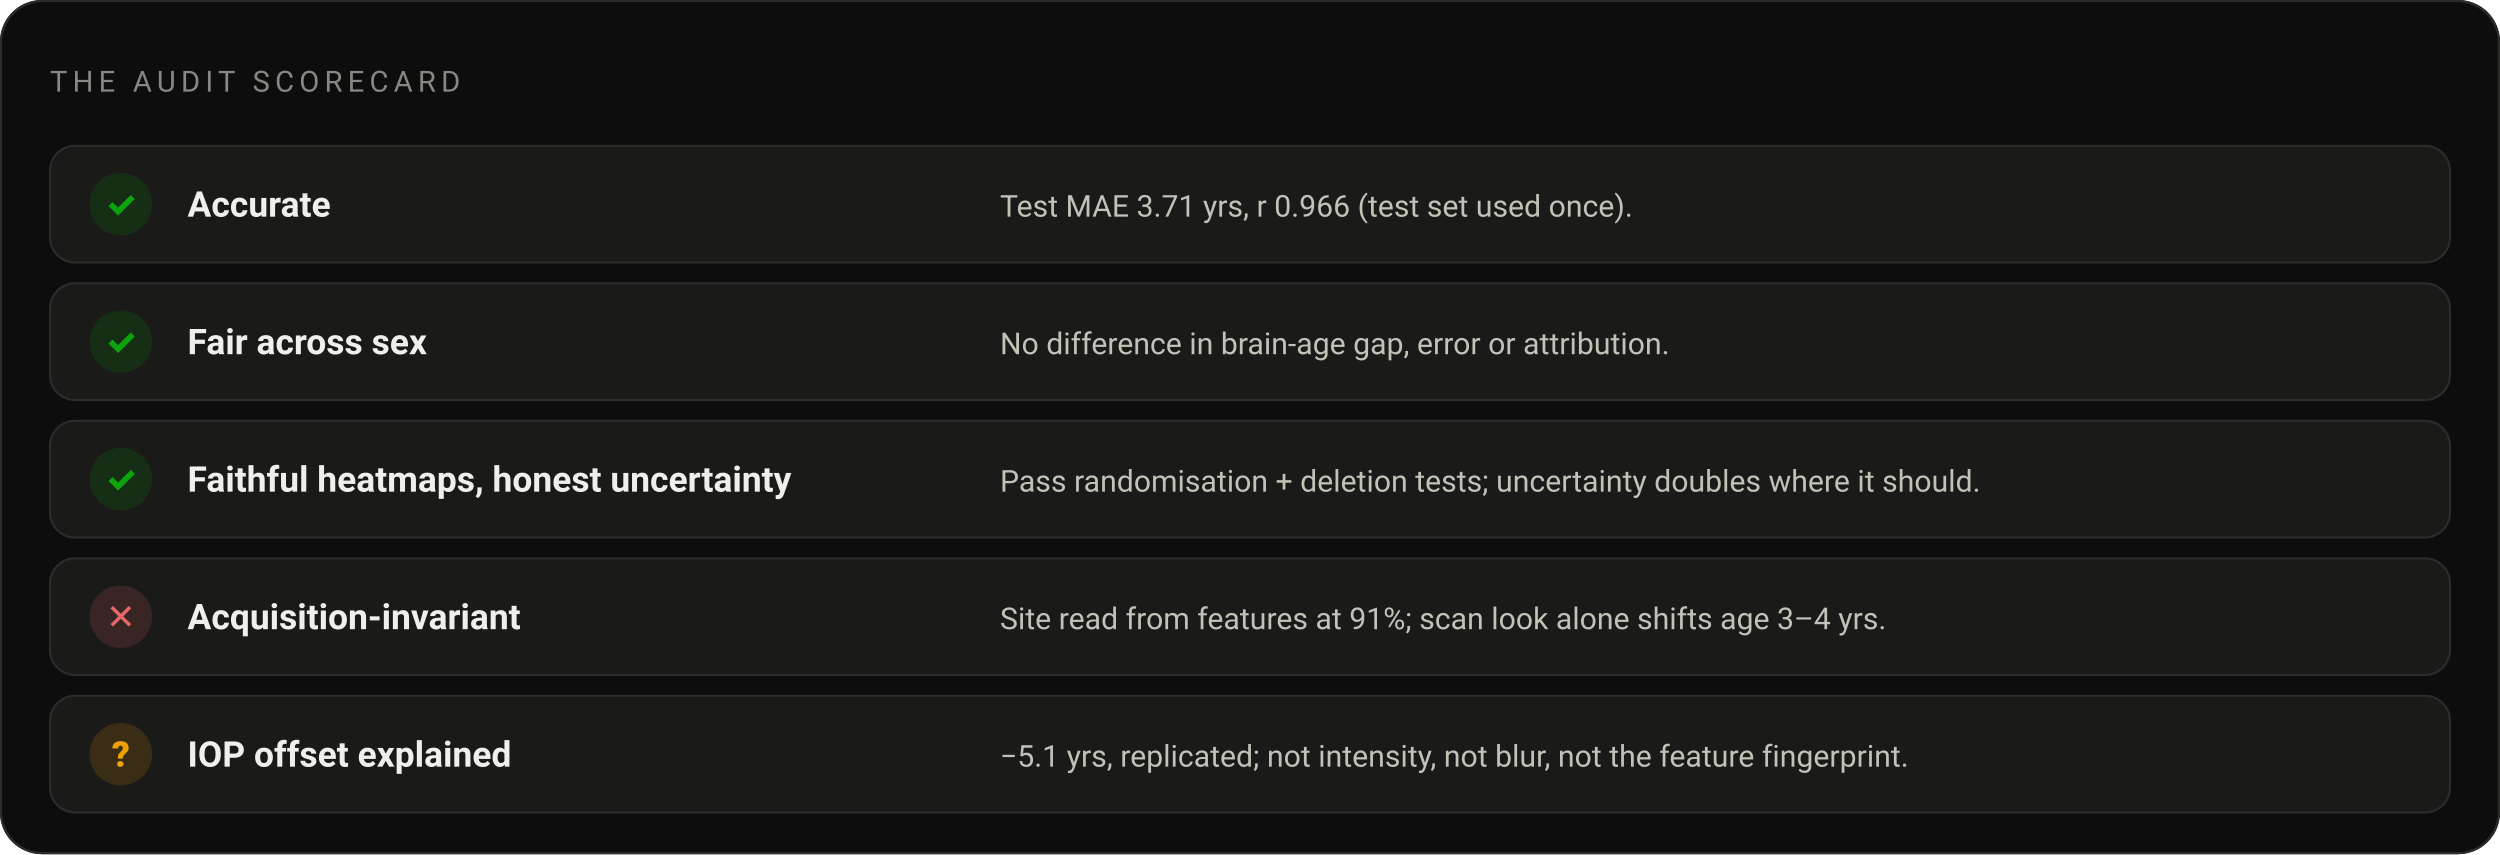
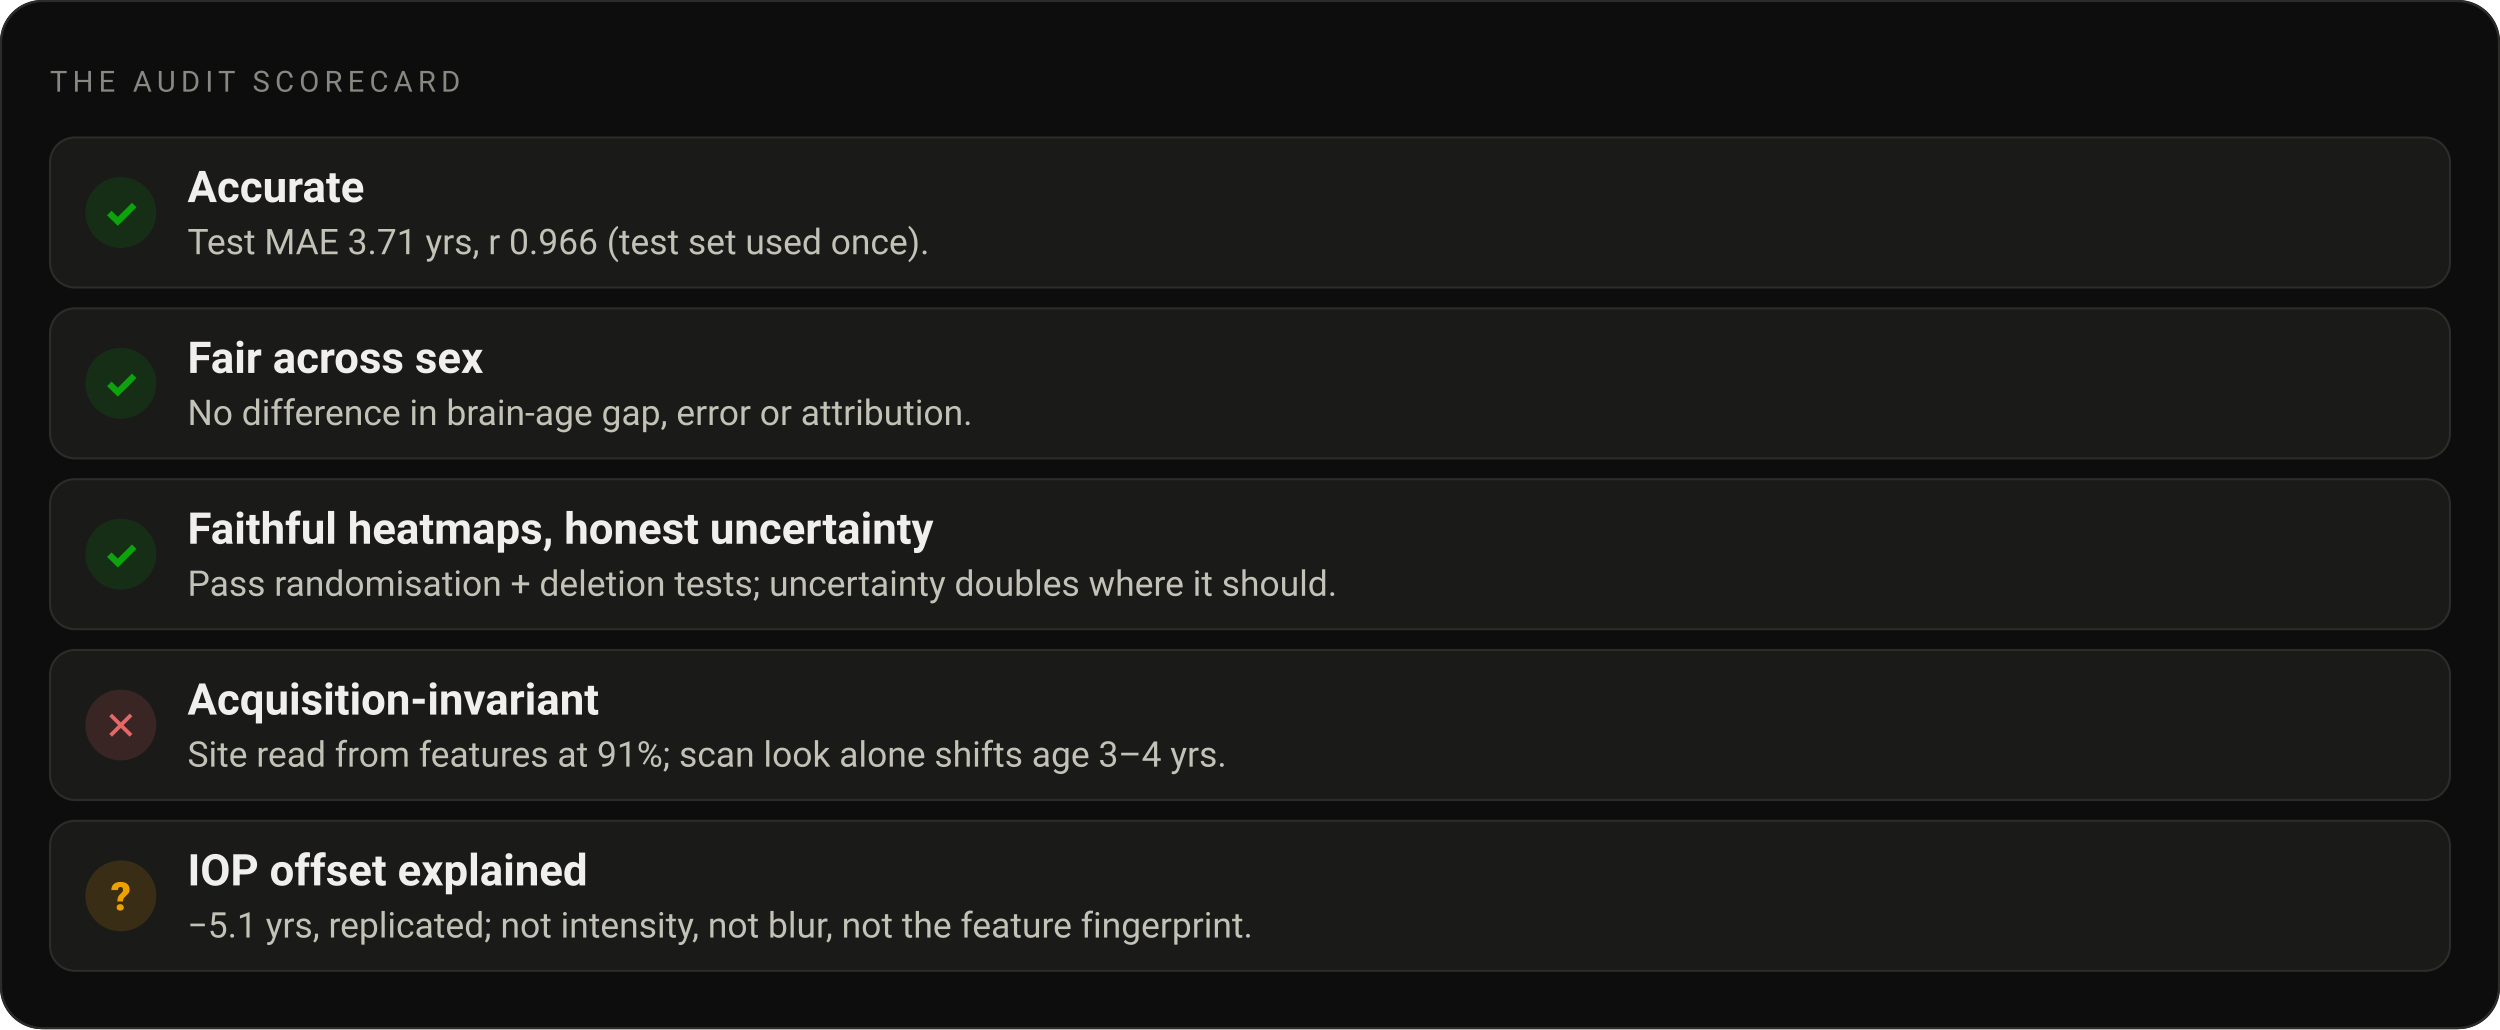
- <svg xmlns="http://www.w3.org/2000/svg" viewBox="0 0 1200 410" width="1200" height="410" font-family="system-ui,-apple-system,'Segoe UI',Roboto,Helvetica,Arial,sans-serif">
-   <rect width="1200" height="410" rx="20" fill="#0d0d0d" />
-   <rect x=".5" y=".5" width="1199" height="409" rx="20" fill="none" stroke="#2c2c2a" />
+ <svg xmlns="http://www.w3.org/2000/svg" viewBox="0 0 1200 494" width="1200" height="494" font-family="system-ui,-apple-system,'Segoe UI',Roboto,Helvetica,Arial,sans-serif">
+   <rect width="1200" height="494" rx="20" fill="#0d0d0d" />
+   <rect x=".5" y=".5" width="1199" height="493" rx="20" fill="none" stroke="#2c2c2a" />
  <text x="24" y="44" font-size="14" letter-spacing="2.5" fill="#898781">THE AUDIT SCORECARD</text>
  <g>
-     <rect x="24" y="70" width="1152" height="56" rx="12" fill="#1a1a19" stroke="#2c2c2a" />
-     <circle cx="58" cy="98" r="15" fill="#0ca30c" fill-opacity=".15" />
-     <text x="58" y="104" text-anchor="middle" font-size="17" font-weight="800" fill="#0ca30c">✓</text>
-     <text x="90" y="104" font-size="17" font-weight="700" fill="#f0efec">Accurate</text>
-     <text x="480" y="104" font-size="14.5" fill="#c3c2b7">Test MAE 3.71 yrs, r 0.966 (test set used once).</text>
+     <rect x="24" y="66" width="1152" height="72" rx="12" fill="#1a1a19" stroke="#2c2c2a" />
+     <circle cx="58" cy="102" r="17" fill="#0ca30c" fill-opacity=".15" />
+     <text x="58" y="109" text-anchor="middle" font-size="19" font-weight="800" fill="#0ca30c">✓</text>
+     <text x="90" y="97" font-size="21" font-weight="700" fill="#f0efec">Accurate</text>
+     <text x="90" y="122" font-size="17" fill="#c3c2b7">Test MAE 3.71 yrs, r 0.966 (test set used once).</text>
  </g>
  <g>
-     <rect x="24" y="136" width="1152" height="56" rx="12" fill="#1a1a19" stroke="#2c2c2a" />
-     <circle cx="58" cy="164" r="15" fill="#0ca30c" fill-opacity=".15" />
-     <text x="58" y="170" text-anchor="middle" font-size="17" font-weight="800" fill="#0ca30c">✓</text>
-     <text x="90" y="170" font-size="17" font-weight="700" fill="#f0efec">Fair across sex</text>
-     <text x="480" y="170" font-size="14.5" fill="#c3c2b7">No difference in brain-age gap, error or attribution.</text>
+     <rect x="24" y="148" width="1152" height="72" rx="12" fill="#1a1a19" stroke="#2c2c2a" />
+     <circle cx="58" cy="184" r="17" fill="#0ca30c" fill-opacity=".15" />
+     <text x="58" y="191" text-anchor="middle" font-size="19" font-weight="800" fill="#0ca30c">✓</text>
+     <text x="90" y="179" font-size="21" font-weight="700" fill="#f0efec">Fair across sex</text>
+     <text x="90" y="204" font-size="17" fill="#c3c2b7">No difference in brain-age gap, error or attribution.</text>
  </g>
  <g>
-     <rect x="24" y="202" width="1152" height="56" rx="12" fill="#1a1a19" stroke="#2c2c2a" />
-     <circle cx="58" cy="230" r="15" fill="#0ca30c" fill-opacity=".15" />
-     <text x="58" y="236" text-anchor="middle" font-size="17" font-weight="800" fill="#0ca30c">✓</text>
-     <text x="90" y="236" font-size="17" font-weight="700" fill="#f0efec">Faithful heatmaps, honest uncertainty</text>
-     <text x="480" y="236" font-size="14.5" fill="#c3c2b7">Pass randomisation + deletion tests; uncertainty doubles where it should.</text>
+     <rect x="24" y="230" width="1152" height="72" rx="12" fill="#1a1a19" stroke="#2c2c2a" />
+     <circle cx="58" cy="266" r="17" fill="#0ca30c" fill-opacity=".15" />
+     <text x="58" y="273" text-anchor="middle" font-size="19" font-weight="800" fill="#0ca30c">✓</text>
+     <text x="90" y="261" font-size="21" font-weight="700" fill="#f0efec">Faithful heatmaps, honest uncertainty</text>
+     <text x="90" y="286" font-size="17" fill="#c3c2b7">Pass randomisation + deletion tests; uncertainty doubles where it should.</text>
  </g>
  <g>
-     <rect x="24" y="268" width="1152" height="56" rx="12" fill="#1a1a19" stroke="#2c2c2a" />
-     <circle cx="58" cy="296" r="15" fill="#e66767" fill-opacity=".15" />
-     <text x="58" y="302" text-anchor="middle" font-size="17" font-weight="800" fill="#e66767">✕</text>
-     <text x="90" y="302" font-size="17" font-weight="700" fill="#f0efec">Acquisition-invariant</text>
-     <text x="480" y="302" font-size="14.5" fill="#c3c2b7">Site read from features at 91%; scan look alone shifts age 3–4 yrs.</text>
+     <rect x="24" y="312" width="1152" height="72" rx="12" fill="#1a1a19" stroke="#2c2c2a" />
+     <circle cx="58" cy="348" r="17" fill="#e66767" fill-opacity=".15" />
+     <text x="58" y="355" text-anchor="middle" font-size="19" font-weight="800" fill="#e66767">✕</text>
+     <text x="90" y="343" font-size="21" font-weight="700" fill="#f0efec">Acquisition-invariant</text>
+     <text x="90" y="368" font-size="17" fill="#c3c2b7">Site read from features at 91%; scan look alone shifts age 3–4 yrs.</text>
  </g>
  <g>
-     <rect x="24" y="334" width="1152" height="56" rx="12" fill="#1a1a19" stroke="#2c2c2a" />
-     <circle cx="58" cy="362" r="15" fill="#eda100" fill-opacity=".15" />
-     <text x="58" y="368" text-anchor="middle" font-size="17" font-weight="800" fill="#eda100">?</text>
-     <text x="90" y="368" font-size="17" font-weight="700" fill="#f0efec">IOP offset explained</text>
-     <text x="480" y="368" font-size="14.5" fill="#c3c2b7">−5.1 yrs, replicated; not intensity, not blur, not the feature fingerprint.</text>
+     <rect x="24" y="394" width="1152" height="72" rx="12" fill="#1a1a19" stroke="#2c2c2a" />
+     <circle cx="58" cy="430" r="17" fill="#eda100" fill-opacity=".15" />
+     <text x="58" y="437" text-anchor="middle" font-size="19" font-weight="800" fill="#eda100">?</text>
+     <text x="90" y="425" font-size="21" font-weight="700" fill="#f0efec">IOP offset explained</text>
+     <text x="90" y="450" font-size="17" fill="#c3c2b7">−5.1 yrs, replicated; not intensity, not blur, not the feature fingerprint.</text>
  </g>
</svg>
